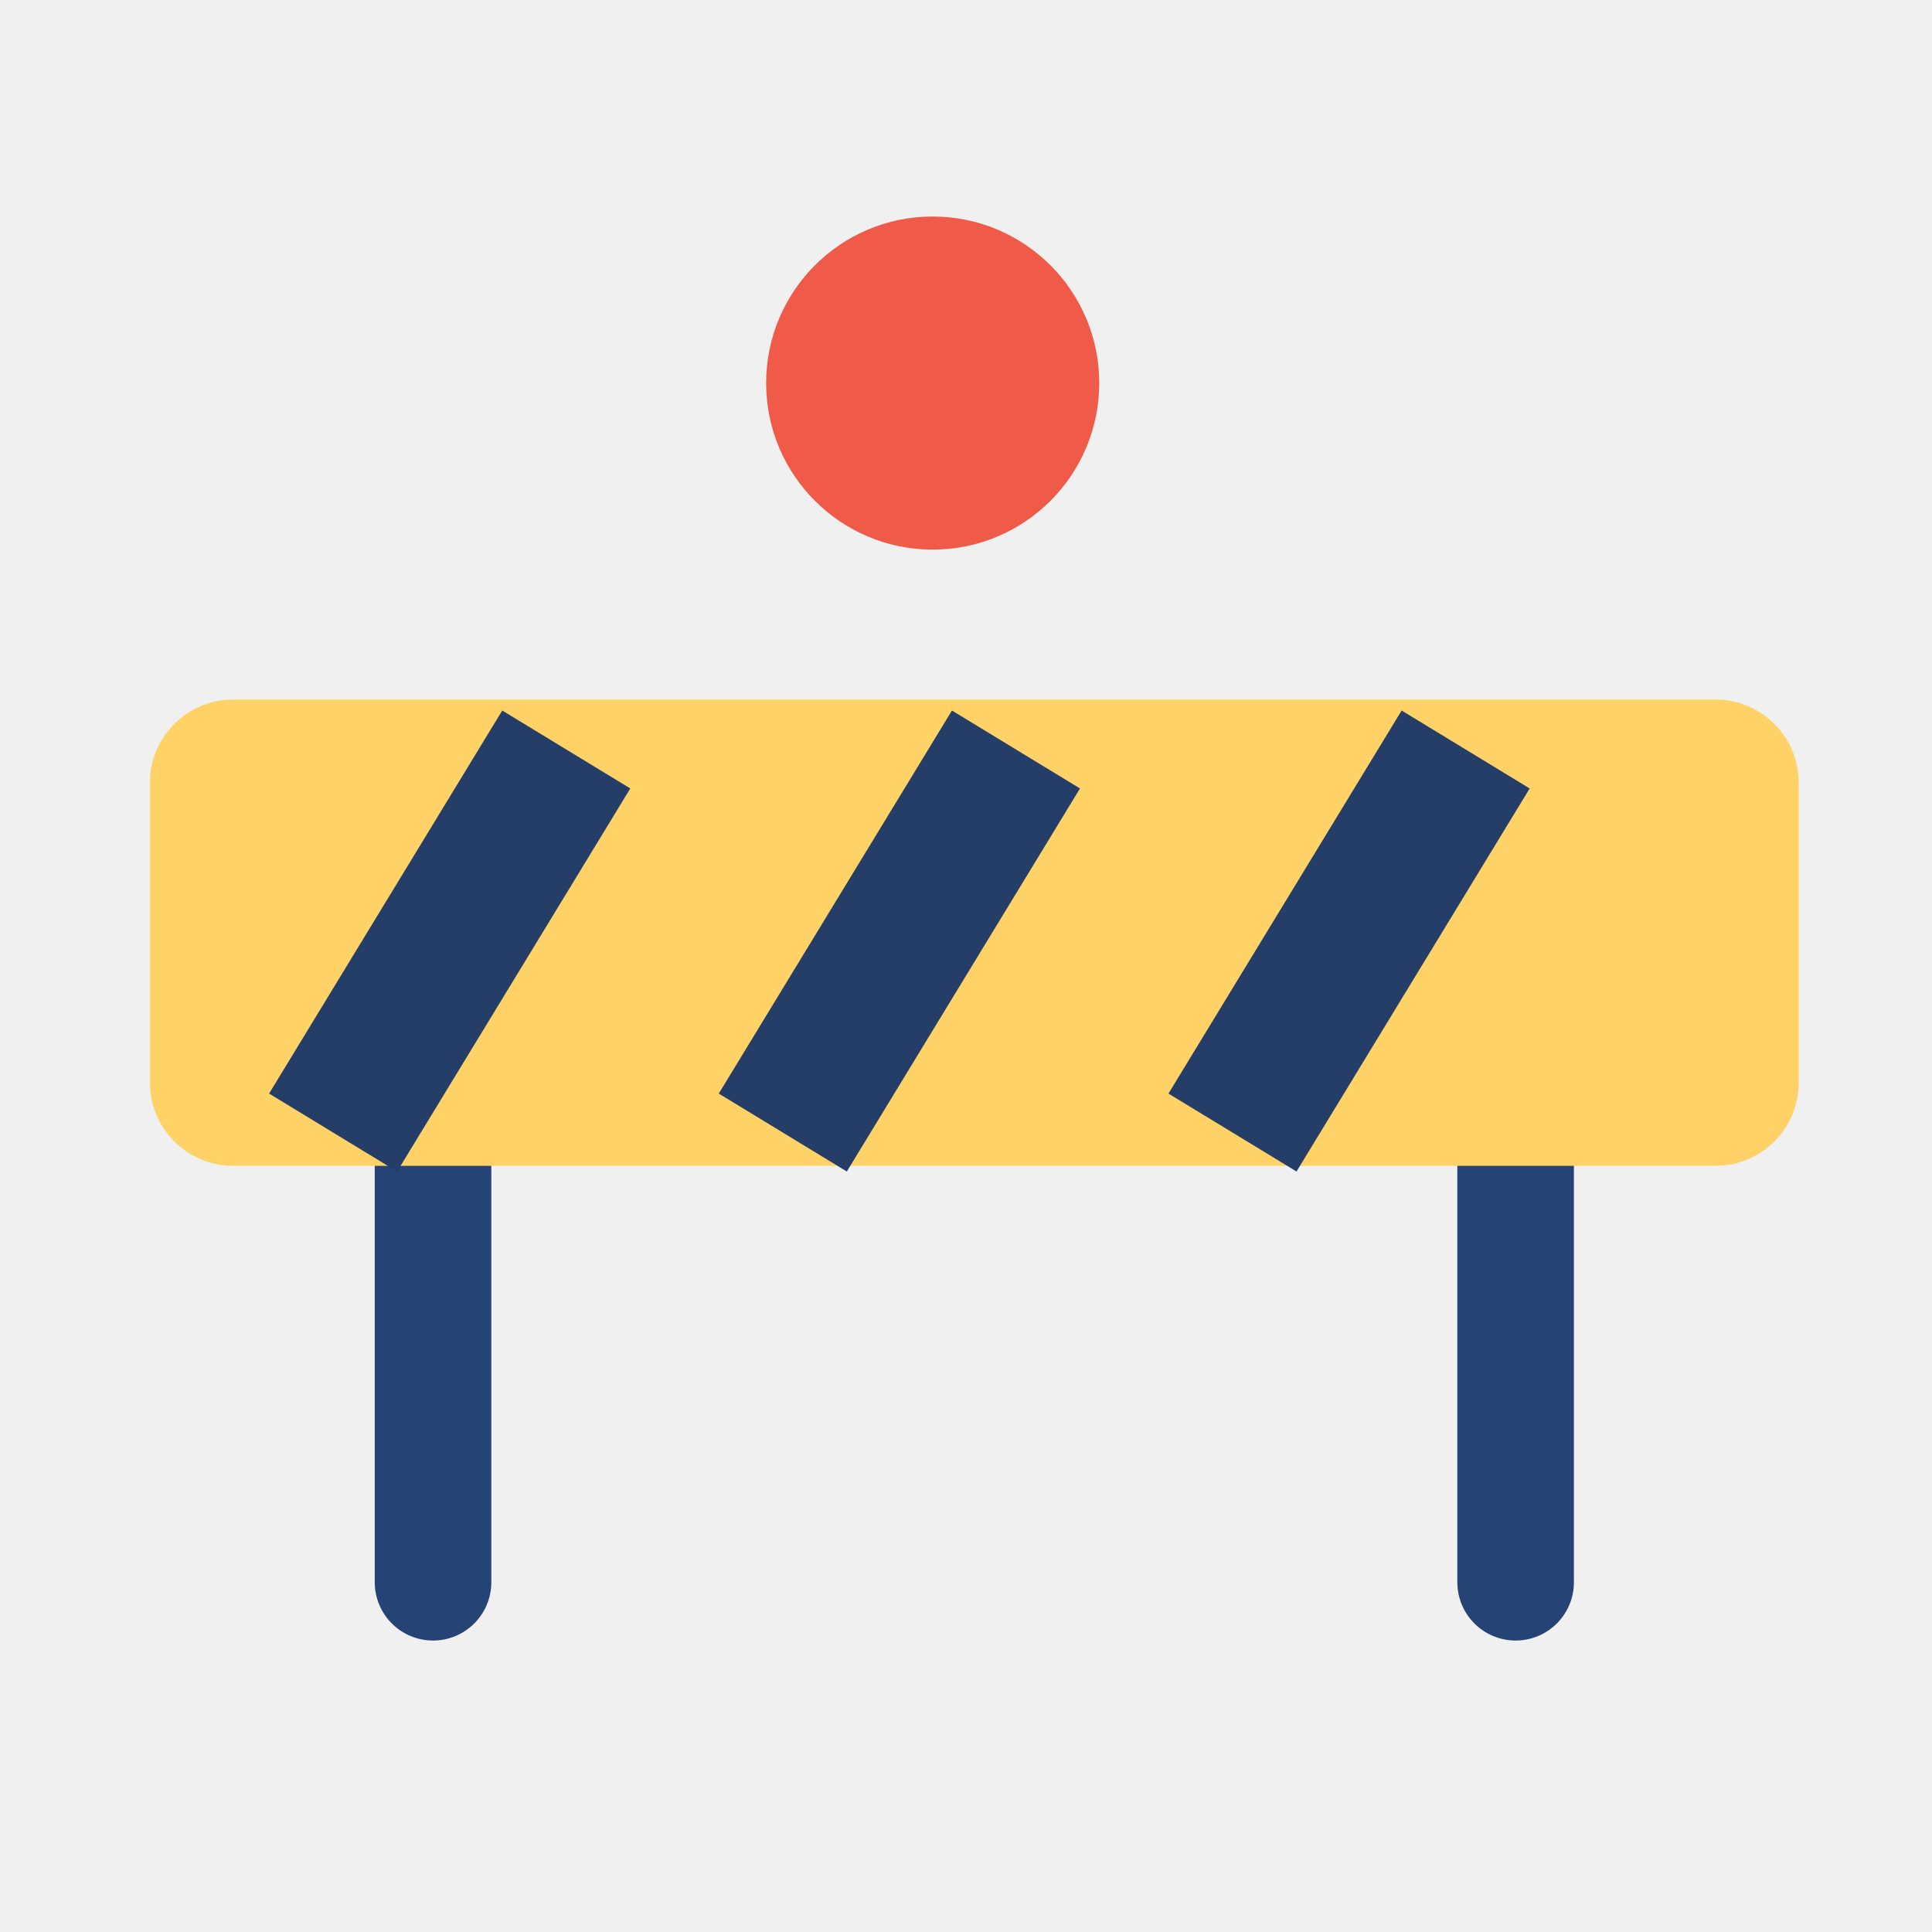
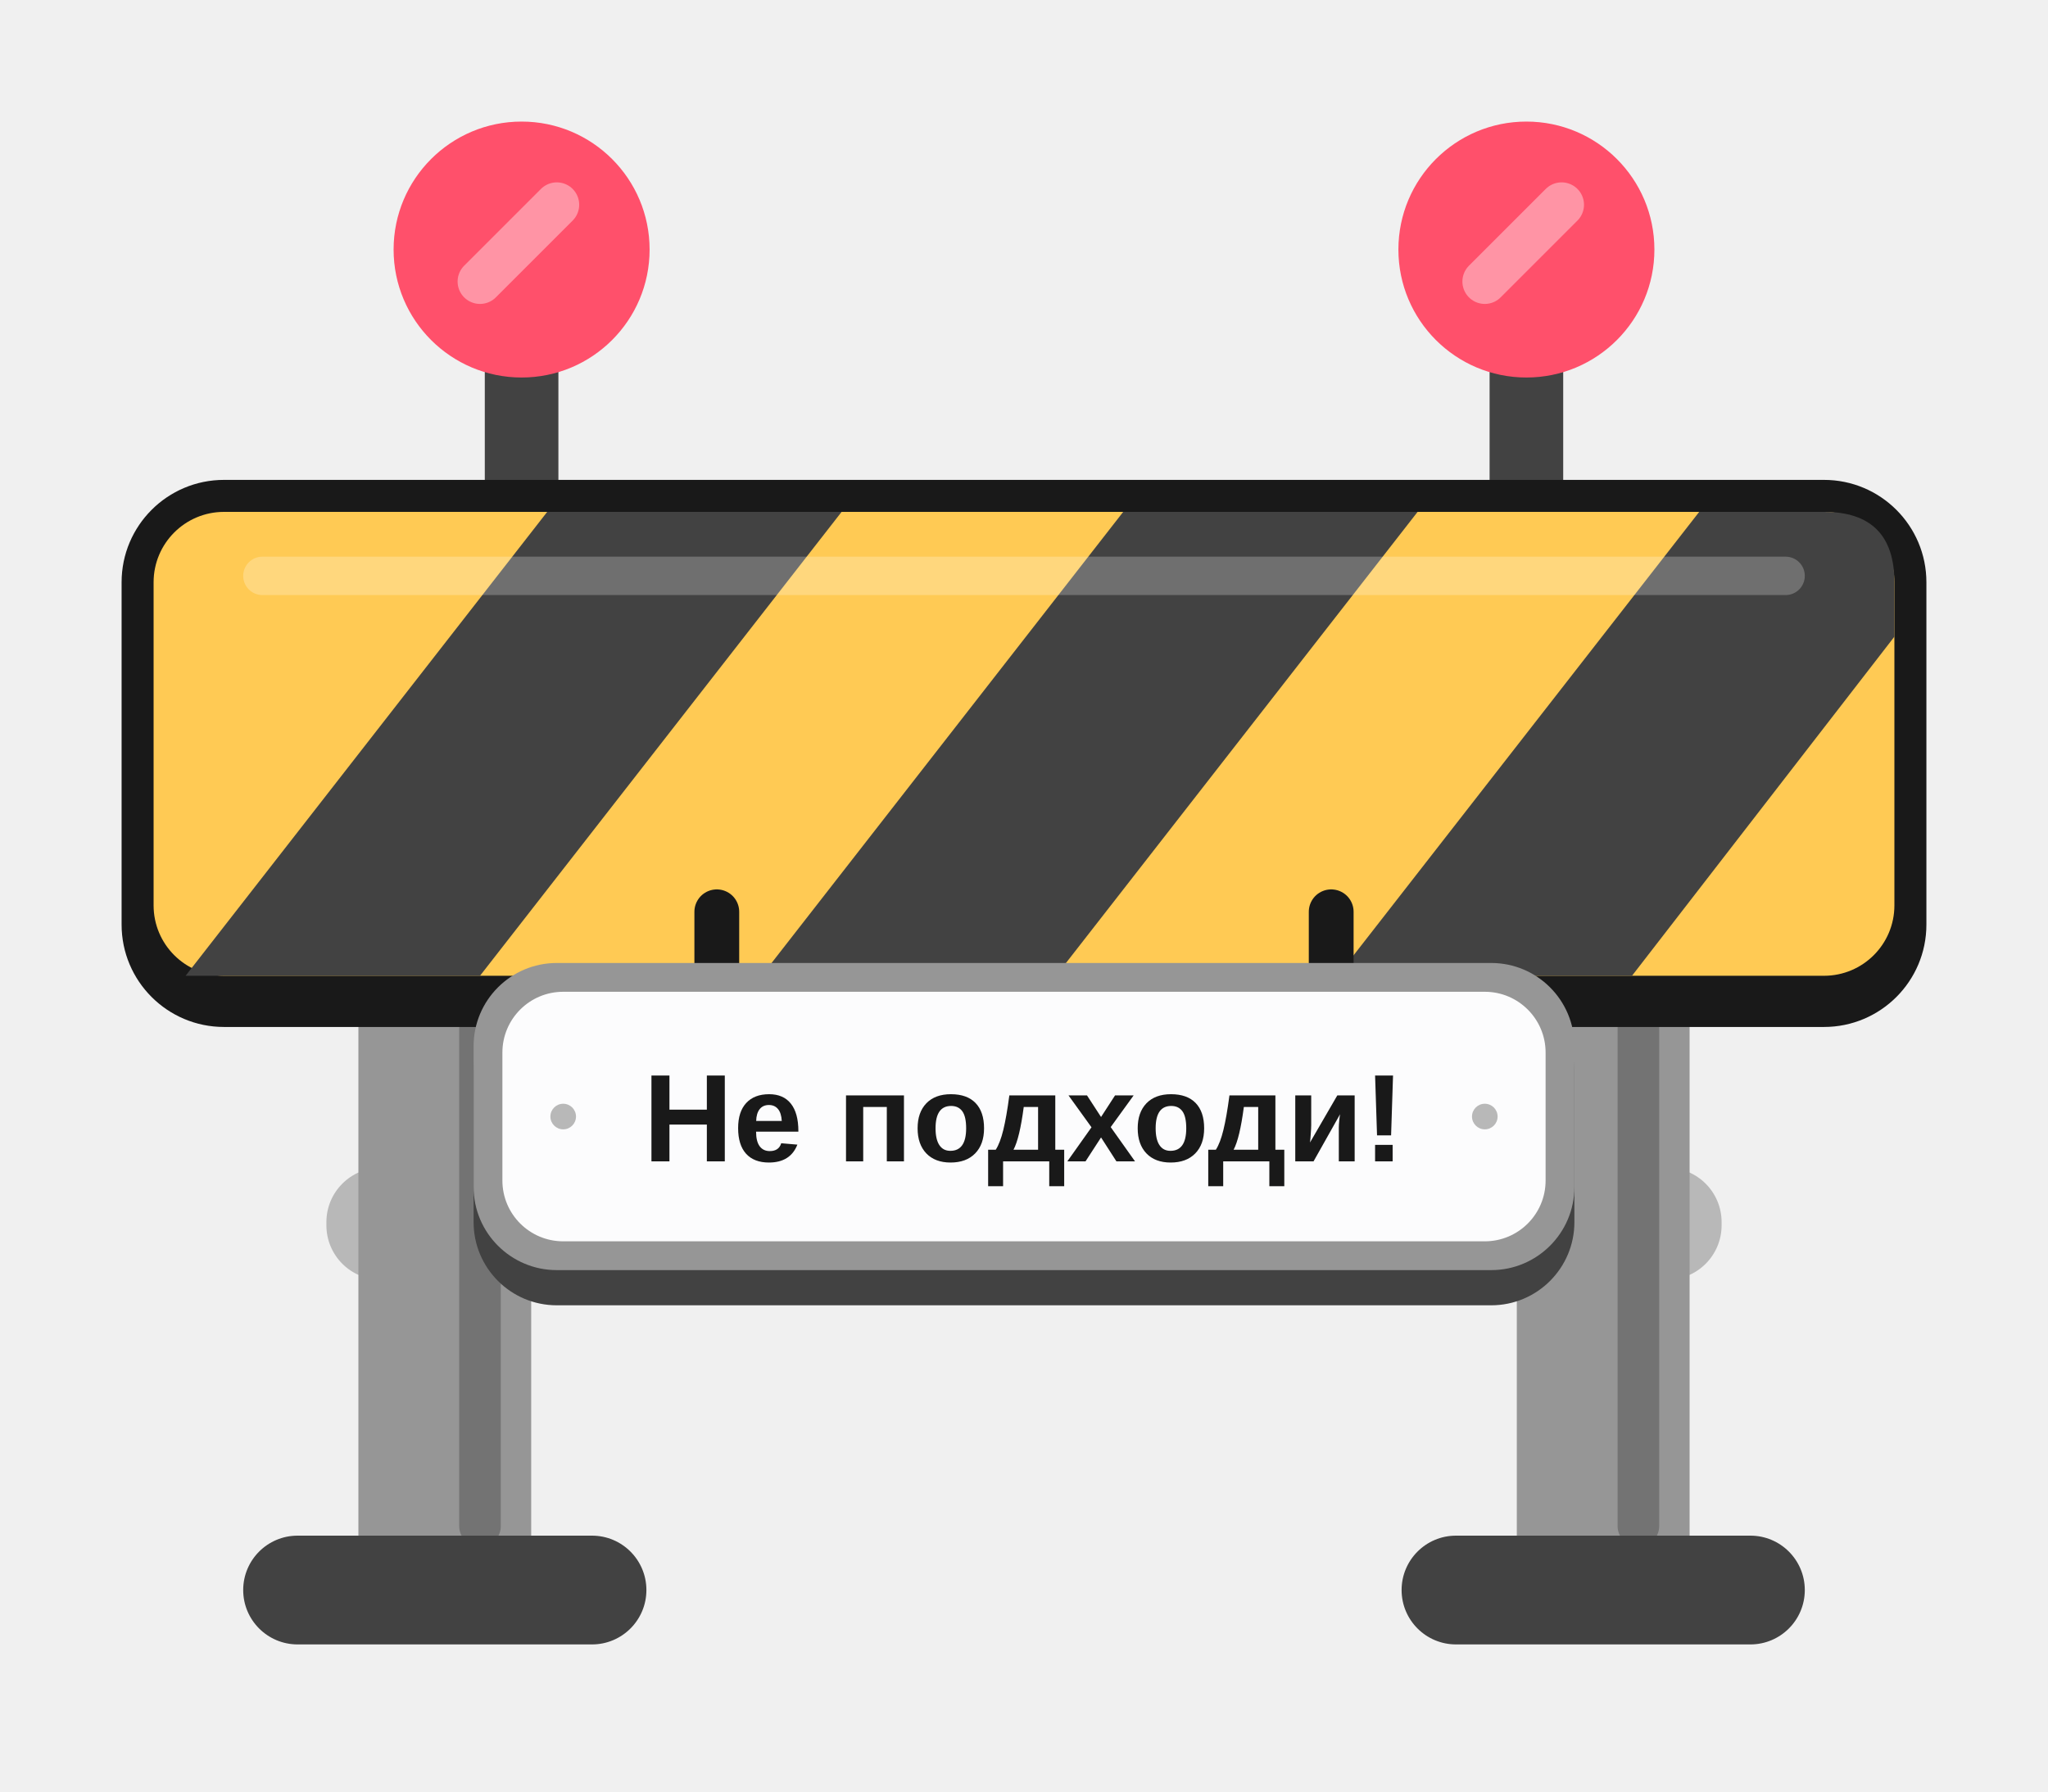
- <svg xmlns="http://www.w3.org/2000/svg" viewBox="0 0 116 116">
-   <path stroke="#254374" stroke-width="7" stroke-linecap="round" d="M26 47v48m65-48v48" />
-   <rect x="9" y="42" width="99" height="28" rx="5" fill="#ffd268" />
-   <path stroke="#253e67" stroke-width="9" d="m20 68 14-23m13 23 14-23m13 23 14-23" />
-   <path fill="#ef5b48" d="M56 13a10 10 0 1 1 0 20 10 10 0 0 1 0-20" />
+ <svg xmlns="http://www.w3.org/2000/svg" viewBox="0 0 640 560" width="640" height="560">
+   <g id="Опоры">
+     <rect x="102" y="365" width="436" height="35" rx="17" fill="#B8B8B8" />
+     <rect x="112" y="257" width="54" height="246" rx="23" fill="#969696" />
+     <rect x="474" y="257" width="54" height="246" rx="23" fill="#969696" />
+     <path d="M150 305V477M512 305V477" fill="none" stroke="#737373" stroke-width="13" stroke-linecap="round" />
+     <rect x="76" y="480" width="126" height="34" rx="17" fill="#424242" />
+     <rect x="438" y="480" width="126" height="34" rx="17" fill="#424242" />
+   </g>
+   <g id="Фонари">
+     <path d="M163 101V164M477 101V164" stroke="#424242" stroke-width="23" stroke-linecap="round" />
+     <circle cx="163" cy="78" r="40" fill="#FF506B" />
+     <circle cx="477" cy="78" r="40" fill="#FF506B" />
+     <path d="M150 88L174 64M464 88L488 64" stroke="#FF94A5" stroke-width="14" stroke-linecap="round" />
+   </g>
+   <g id="Перекладина">
+     <rect x="38" y="150" width="564" height="171" rx="32" fill="#191919" />
+     <rect x="48" y="160" width="544" height="145" rx="22" fill="#FFCA54" />
+     <path d="M171 160H263L150 305H58ZM351 160H443L330 305H238ZM531 160H570Q592 160 592 182V199L510 305H418Z" fill="#424242" />
+     <rect x="76" y="174" width="488" height="12" rx="6" fill="#FFFFFF" opacity=".24" />
+   </g>
+   <g id="Табличка">
+     <path d="M224 285V323M416 285V323" stroke="#191919" stroke-width="14" stroke-linecap="round" />
+     <rect x="148" y="309" width="344" height="99" rx="26" fill="#424242" />
+     <rect x="148" y="301" width="344" height="96" rx="26" fill="#969696" />
+     <rect x="157" y="310" width="326" height="78" rx="19" fill="#FCFCFD" />
+     <circle cx="176" cy="349" r="4" fill="#B8B8B8" />
+     <circle cx="464" cy="349" r="4" fill="#B8B8B8" />
+     <text x="320" y="363" text-anchor="middle" font-family="Arial, sans-serif" font-size="39" font-weight="700" fill="#191919">Не подходи!</text>
+   </g>
</svg>
